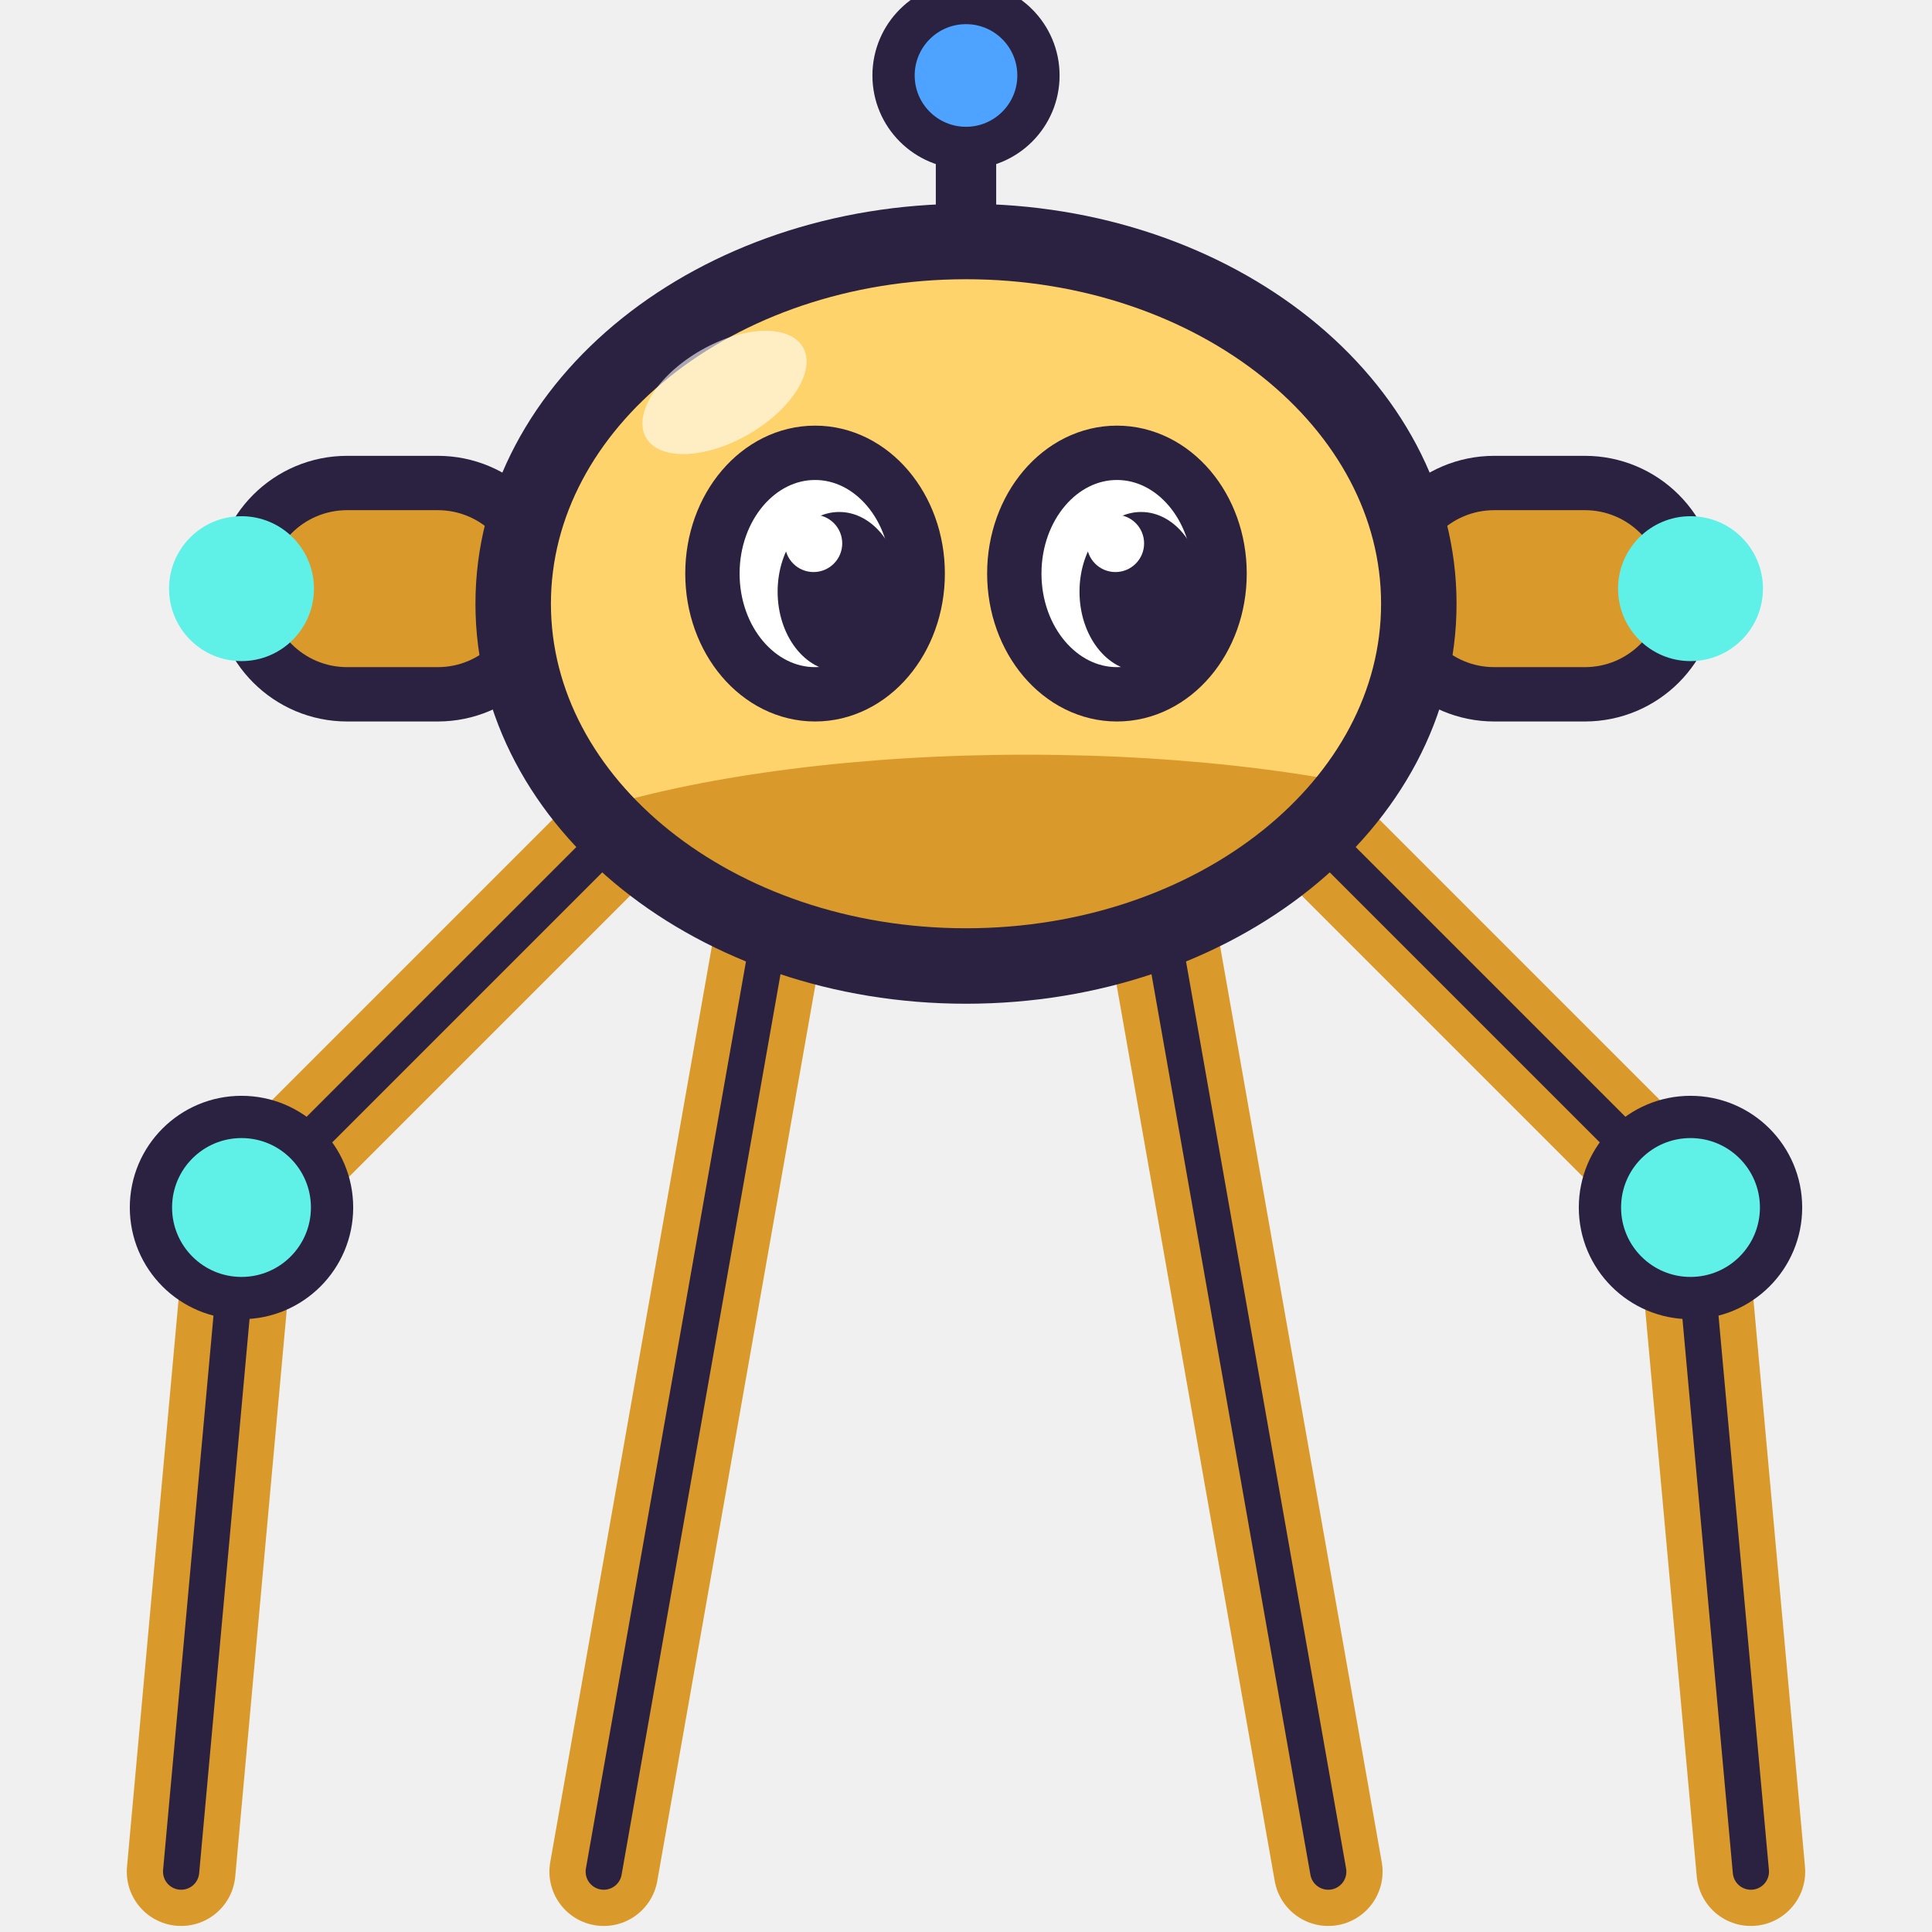
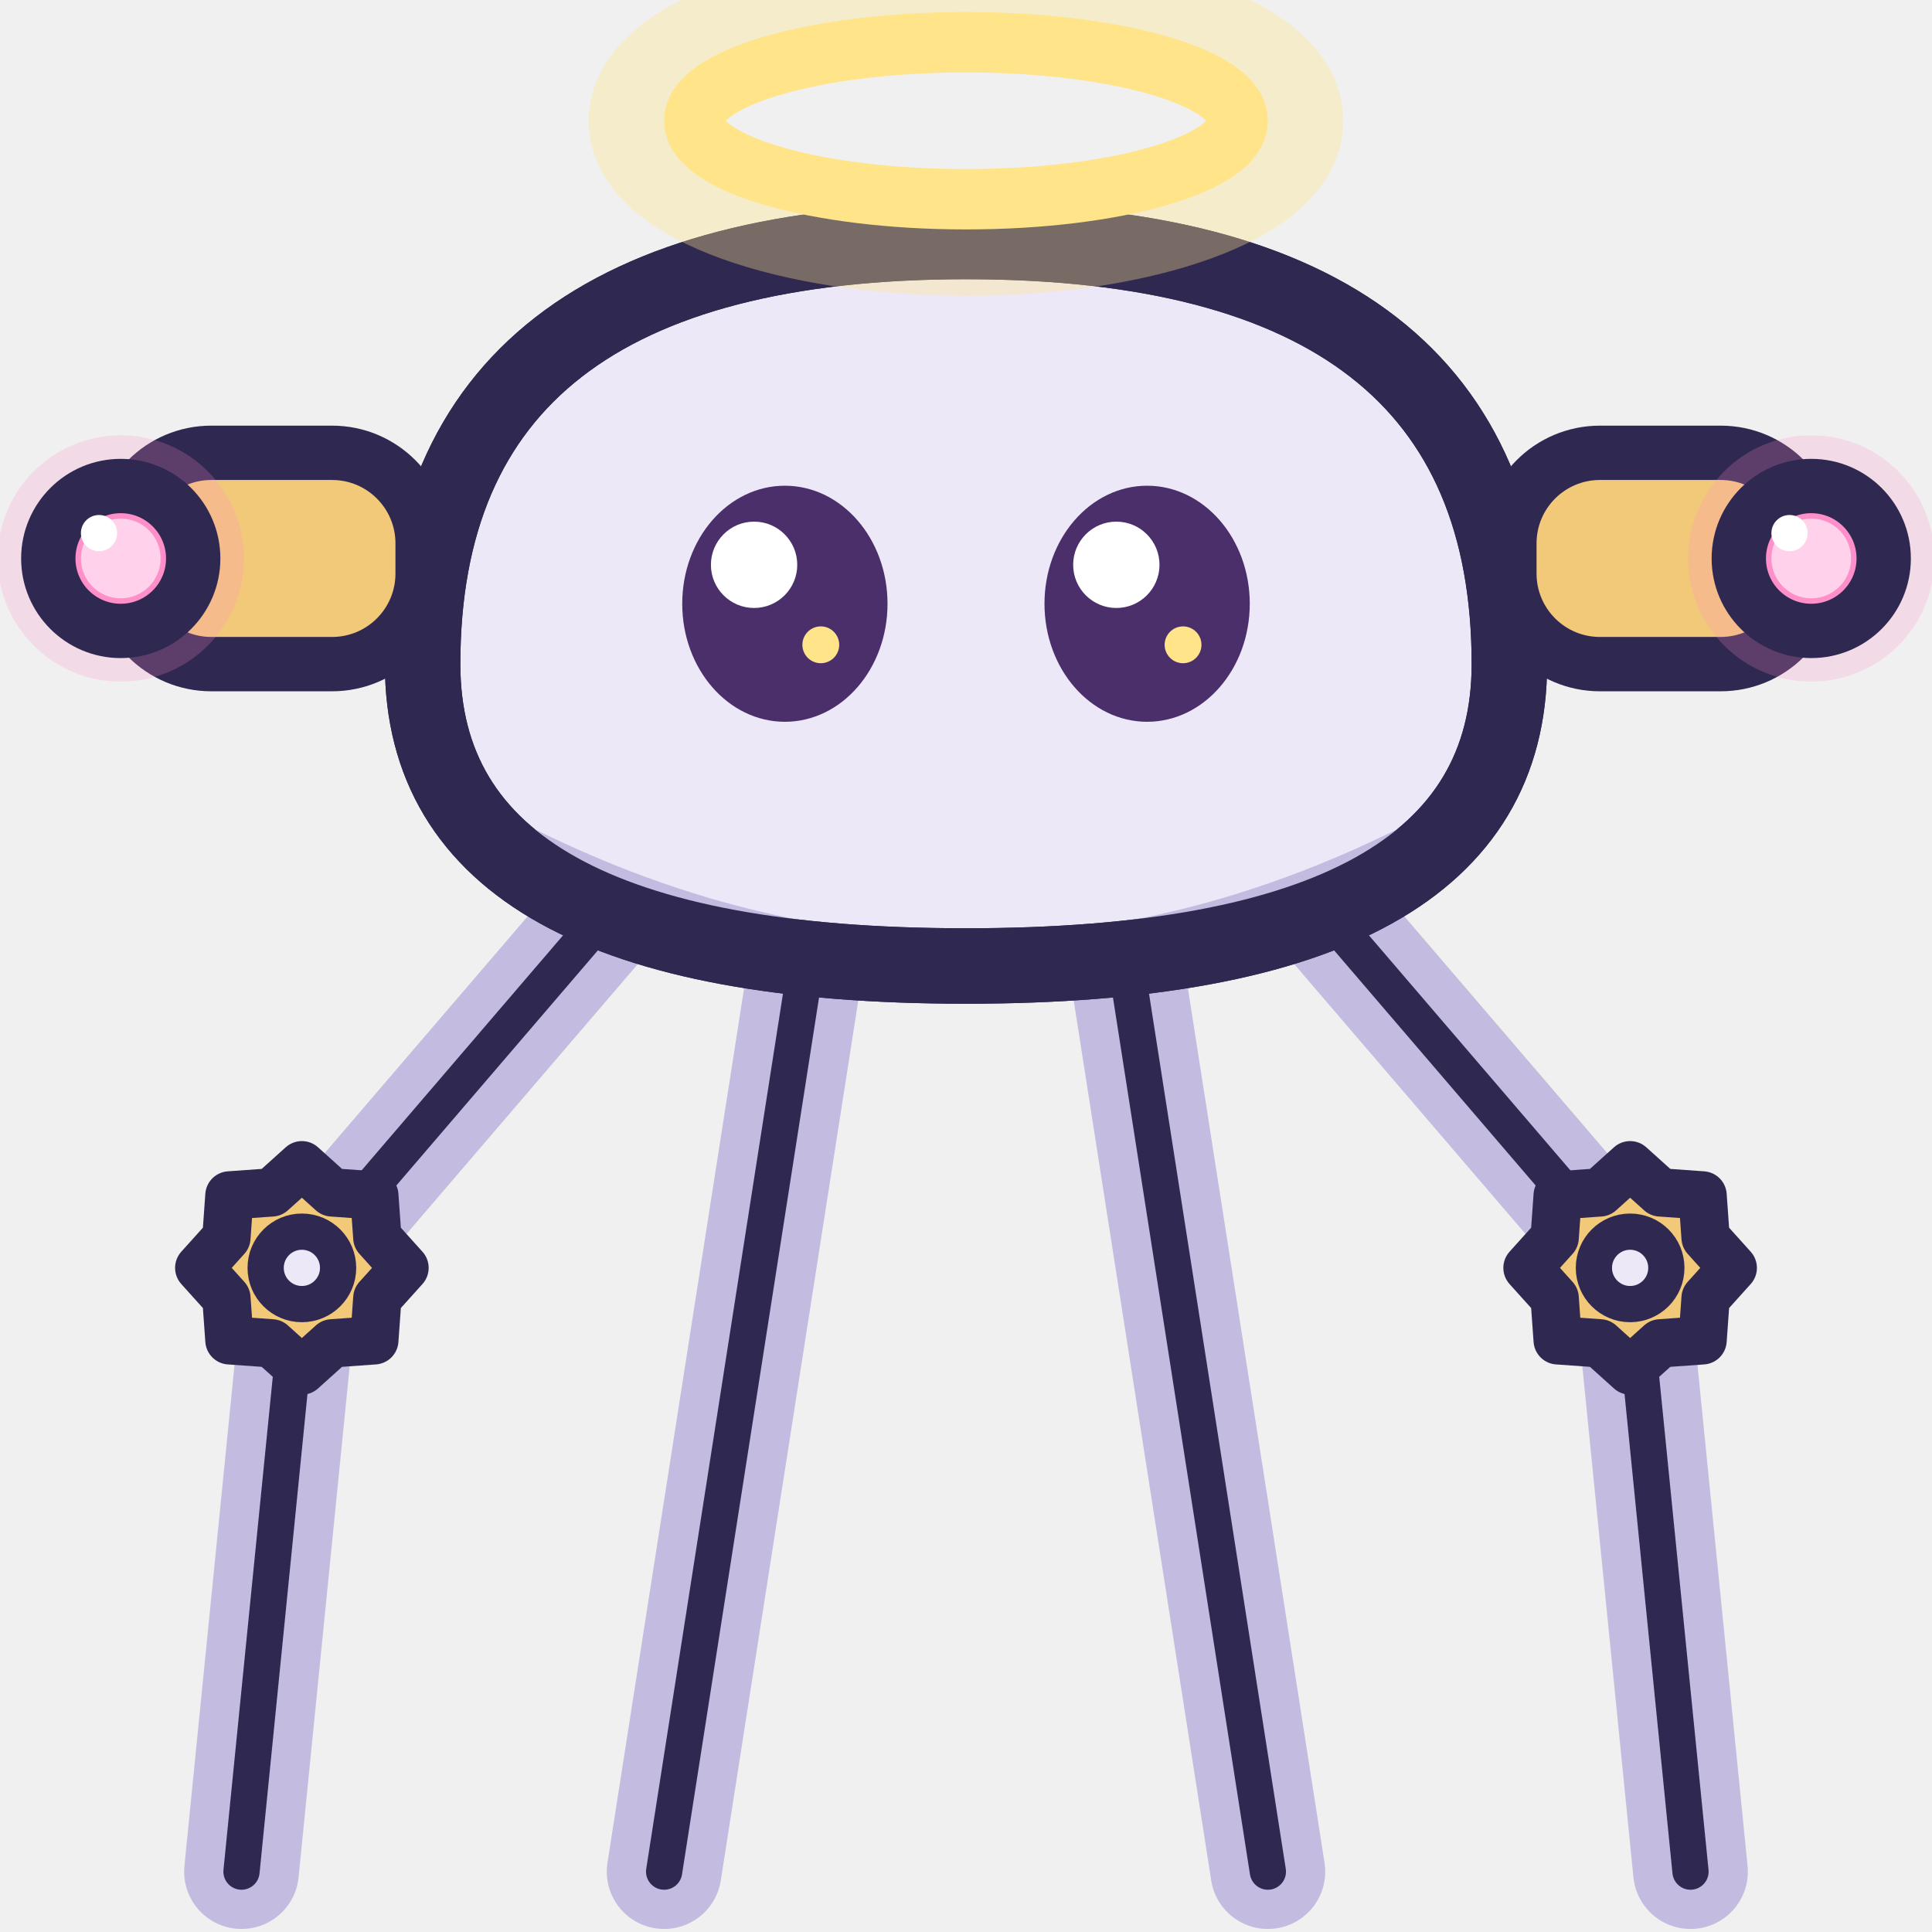
<svg xmlns="http://www.w3.org/2000/svg" viewBox="0 0 64 64">
-   <path d="M22 26 L8 40 L6 62 M42 26 L56 40 L58 62 M26 28 L20 62 M38 28 L44 62" fill="none" stroke="#d99a2b" stroke-width="3.6" stroke-linecap="round" stroke-linejoin="round" />
-   <path d="M22 26 L8 40 L6 62 M42 26 L56 40 L58 62 M26 28 L20 62 M38 28 L44 62" fill="none" stroke="#2b2140" stroke-width="1.2" stroke-linejoin="round" stroke-linecap="round" />
-   <circle cx="8" cy="40" r="3" fill="#5ff0e8" stroke="#2b2140" stroke-width="1.4" stroke-linejoin="round" stroke-linecap="round" />
-   <circle cx="56" cy="40" r="3" fill="#5ff0e8" stroke="#2b2140" stroke-width="1.4" stroke-linejoin="round" stroke-linecap="round" />
-   <rect x="8" y="16" width="10" height="7" rx="3.5" fill="#d99a2b" stroke="#2b2140" stroke-width="1.8" stroke-linejoin="round" stroke-linecap="round" />
-   <rect x="46" y="16" width="10" height="7" rx="3.5" fill="#d99a2b" stroke="#2b2140" stroke-width="1.8" stroke-linejoin="round" stroke-linecap="round" />
-   <circle cx="8" cy="19.5" r="2.4" fill="#5ff0e8" />
-   <circle cx="56" cy="19.5" r="2.4" fill="#5ff0e8" />
-   <defs>
-     <clipPath id="b">
-       <ellipse cx="32" cy="20" rx="15" ry="12" />
-     </clipPath>
-   </defs>
-   <ellipse cx="32" cy="20" rx="15" ry="12" fill="#ffd36b" />
-   <ellipse cx="34" cy="31" rx="20" ry="6" fill="#d99a2b" clip-path="url(#b)" />
-   <ellipse cx="32" cy="20" rx="15" ry="12" fill="none" stroke="#2b2140" stroke-width="2.5" stroke-linejoin="round" stroke-linecap="round" />
-   <path d="M32 8 L32 2" stroke="#2b2140" stroke-width="2" stroke-linejoin="round" stroke-linecap="round" />
-   <circle cx="32" cy="2.5" r="2.4" fill="#4da3ff" stroke="#2b2140" stroke-width="1.4" stroke-linejoin="round" stroke-linecap="round" />
-   <ellipse cx="27" cy="19" rx="3.4" ry="4" fill="#fff" stroke="#2b2140" stroke-width="1.8" stroke-linejoin="round" stroke-linecap="round" />
-   <ellipse cx="27.8" cy="19.6" rx="2.04" ry="2.64" fill="#2b2140" />
-   <circle cx="26.95" cy="18.00" r="0.95" fill="#fff" />
-   <ellipse cx="37" cy="19" rx="3.4" ry="4" fill="#fff" stroke="#2b2140" stroke-width="1.8" stroke-linejoin="round" stroke-linecap="round" />
-   <ellipse cx="37.8" cy="19.6" rx="2.04" ry="2.64" fill="#2b2140" />
-   <circle cx="36.95" cy="18.00" r="0.95" fill="#fff" />
-   <ellipse cx="24" cy="13" rx="3" ry="1.6" fill="#fff" opacity="0.6" transform="rotate(-30 24 13)" />
+   <path d="M22 28 L10 42 L8 62 M42 28 L54 42 L56 62 M27 30 L22 62 M37 30 L42 62" fill="none" stroke="#c3bce0" stroke-width="3.8" stroke-linecap="round" stroke-linejoin="round" />
+   <path d="M22 28 L10 42 L8 62 M42 28 L54 42 L56 62 M27 30 L22 62 M37 30 L42 62" fill="none" stroke="#2f2850" stroke-width="1.2" stroke-linejoin="round" stroke-linecap="round" />
+   <path d="M13.4 42.0 L12.5 43.0 L12.4 44.4 L11.0 44.5 L10.0 45.4 L9.0 44.5 L7.6 44.4 L7.5 43.0 L6.6 42.0 L7.5 41.0 L7.6 39.6 L9.0 39.5 L10.0 38.6 L11.0 39.5 L12.4 39.6 L12.5 41.0 Z" fill="#f2c879" stroke="#2f2850" stroke-width="1.6" stroke-linejoin="round" stroke-linecap="round" />
+   <circle cx="10" cy="42" r="1.2" fill="#ece8f7" stroke="#2f2850" stroke-width="1.2" stroke-linejoin="round" stroke-linecap="round" />
+   <path d="M57.4 42.0 L56.5 43.0 L56.4 44.4 L55.0 44.5 L54.0 45.4 L53.0 44.5 L51.6 44.4 L51.5 43.0 L50.6 42.0 L51.5 41.0 L51.6 39.6 L53.0 39.5 L54.0 38.6 L55.0 39.5 L56.4 39.6 L56.5 41.0 Z" fill="#f2c879" stroke="#2f2850" stroke-width="1.6" stroke-linejoin="round" stroke-linecap="round" />
+   <circle cx="54" cy="42" r="1.2" fill="#ece8f7" stroke="#2f2850" stroke-width="1.2" stroke-linejoin="round" stroke-linecap="round" />
+   <path d="M14 22 Q14 8 32 8 Q50 8 50 22 Q50 32 32 32 Q14 32 14 22 Z" fill="#ece8f7" stroke="#2f2850" stroke-width="2.5" stroke-linejoin="round" stroke-linecap="round" />
+   <path d="M15 26 Q32 36 49 26 Q47 32 32 32 Q17 32 15 26 Z" fill="#c3bce0" />
+   <path d="M14 22 Q14 8 32 8 Q50 8 50 22 Q50 32 32 32 Q14 32 14 22 Z" fill="none" stroke="#2f2850" stroke-width="2.5" stroke-linejoin="round" stroke-linecap="round" />
+   <rect x="4" y="15" width="10" height="7" rx="3" fill="#f2c879" stroke="#2f2850" stroke-width="1.8" stroke-linejoin="round" stroke-linecap="round" />
+   <rect x="50" y="15" width="10" height="7" rx="3" fill="#f2c879" stroke="#2f2850" stroke-width="1.8" stroke-linejoin="round" stroke-linecap="round" />
+   <circle cx="4" cy="18.5" r="4.08" fill="#ff8fc8" opacity="0.22" />
+   <circle cx="4" cy="18.5" r="2.4" fill="#ff8fc8" stroke="#2f2850" stroke-width="1.8" stroke-linejoin="round" stroke-linecap="round" />
+   <circle cx="4" cy="18.5" r="1.32" fill="#ffd1ea" />
+   <circle cx="3.28" cy="17.66" r="0.60" fill="#fff" />
+   <circle cx="60" cy="18.5" r="4.08" fill="#ff8fc8" opacity="0.22" />
+   <circle cx="60" cy="18.5" r="2.4" fill="#ff8fc8" stroke="#2f2850" stroke-width="1.8" stroke-linejoin="round" stroke-linecap="round" />
+   <circle cx="60" cy="18.5" r="1.32" fill="#ffd1ea" />
+   <circle cx="59.28" cy="17.66" r="0.60" fill="#fff" />
+   <ellipse cx="26" cy="20" rx="3.4" ry="3.91" fill="#4a2f6b" />
+   <circle cx="24.98" cy="18.71" r="1.43" fill="#fff" />
+   <circle cx="27.19" cy="21.36" r="0.61" fill="#ffe48a" />
+   <ellipse cx="38" cy="20" rx="3.4" ry="3.91" fill="#4a2f6b" />
+   <circle cx="36.98" cy="18.71" r="1.43" fill="#fff" />
+   <circle cx="39.19" cy="21.36" r="0.61" fill="#ffe48a" />
+   <ellipse cx="32" cy="4" rx="10.5" ry="3.8" fill="none" stroke="#ffe48a" stroke-width="4" opacity="0.35" />
+   <ellipse cx="32" cy="4" rx="9" ry="2.6" fill="none" stroke="#ffe48a" stroke-width="2" />
</svg>
